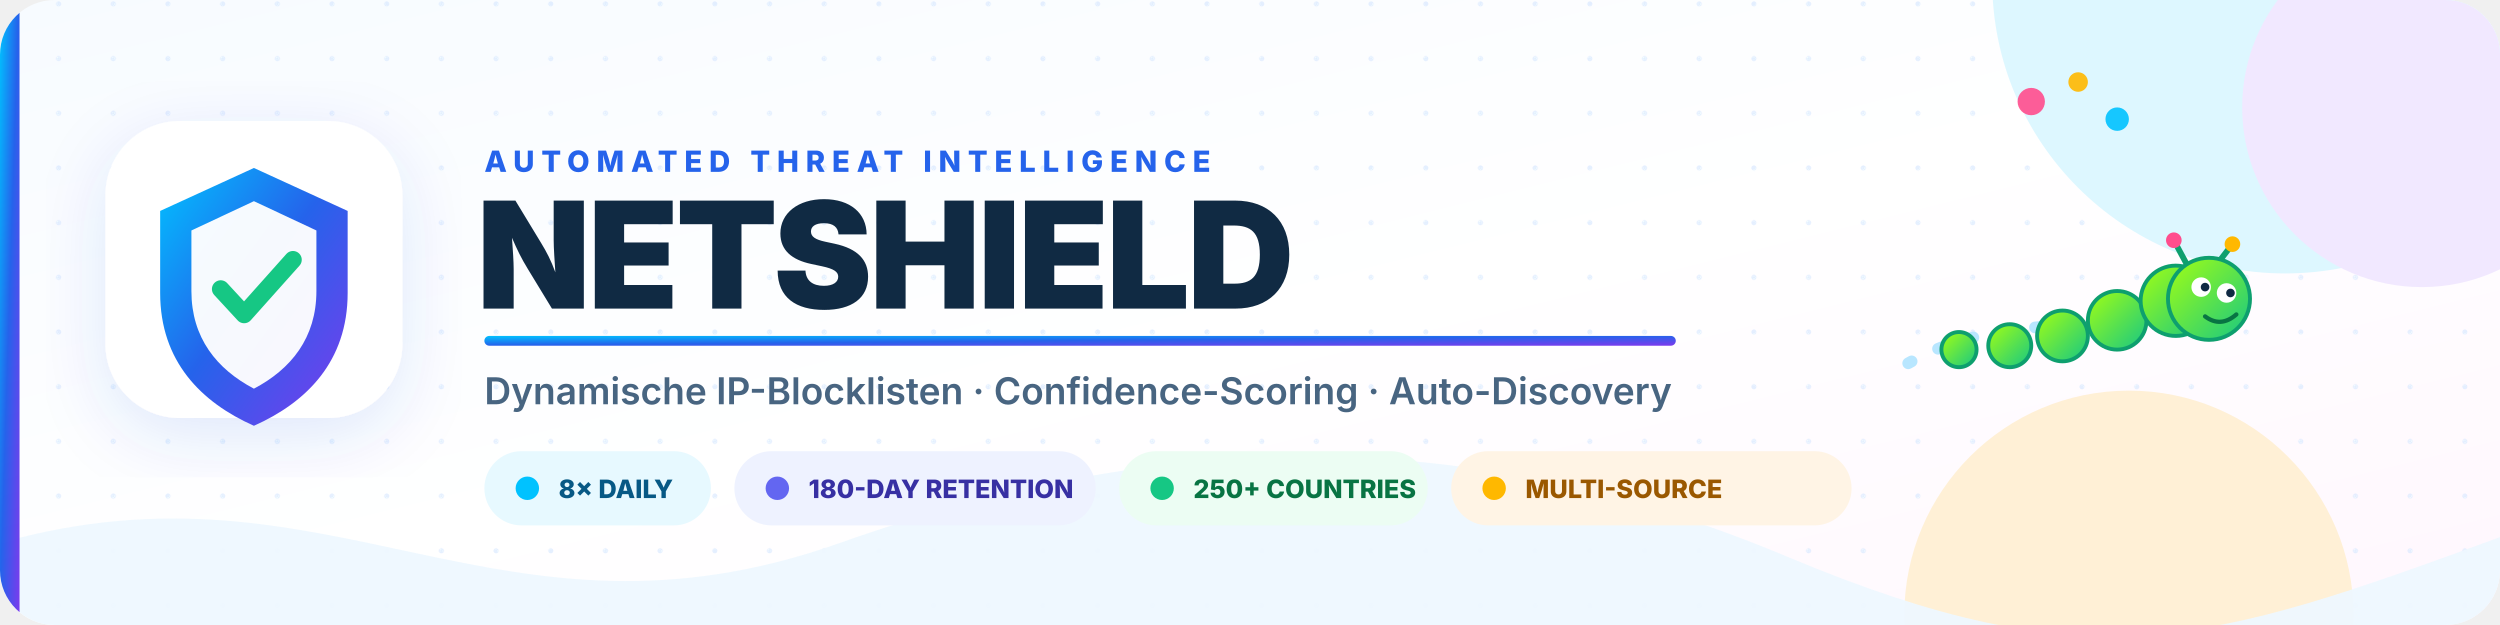
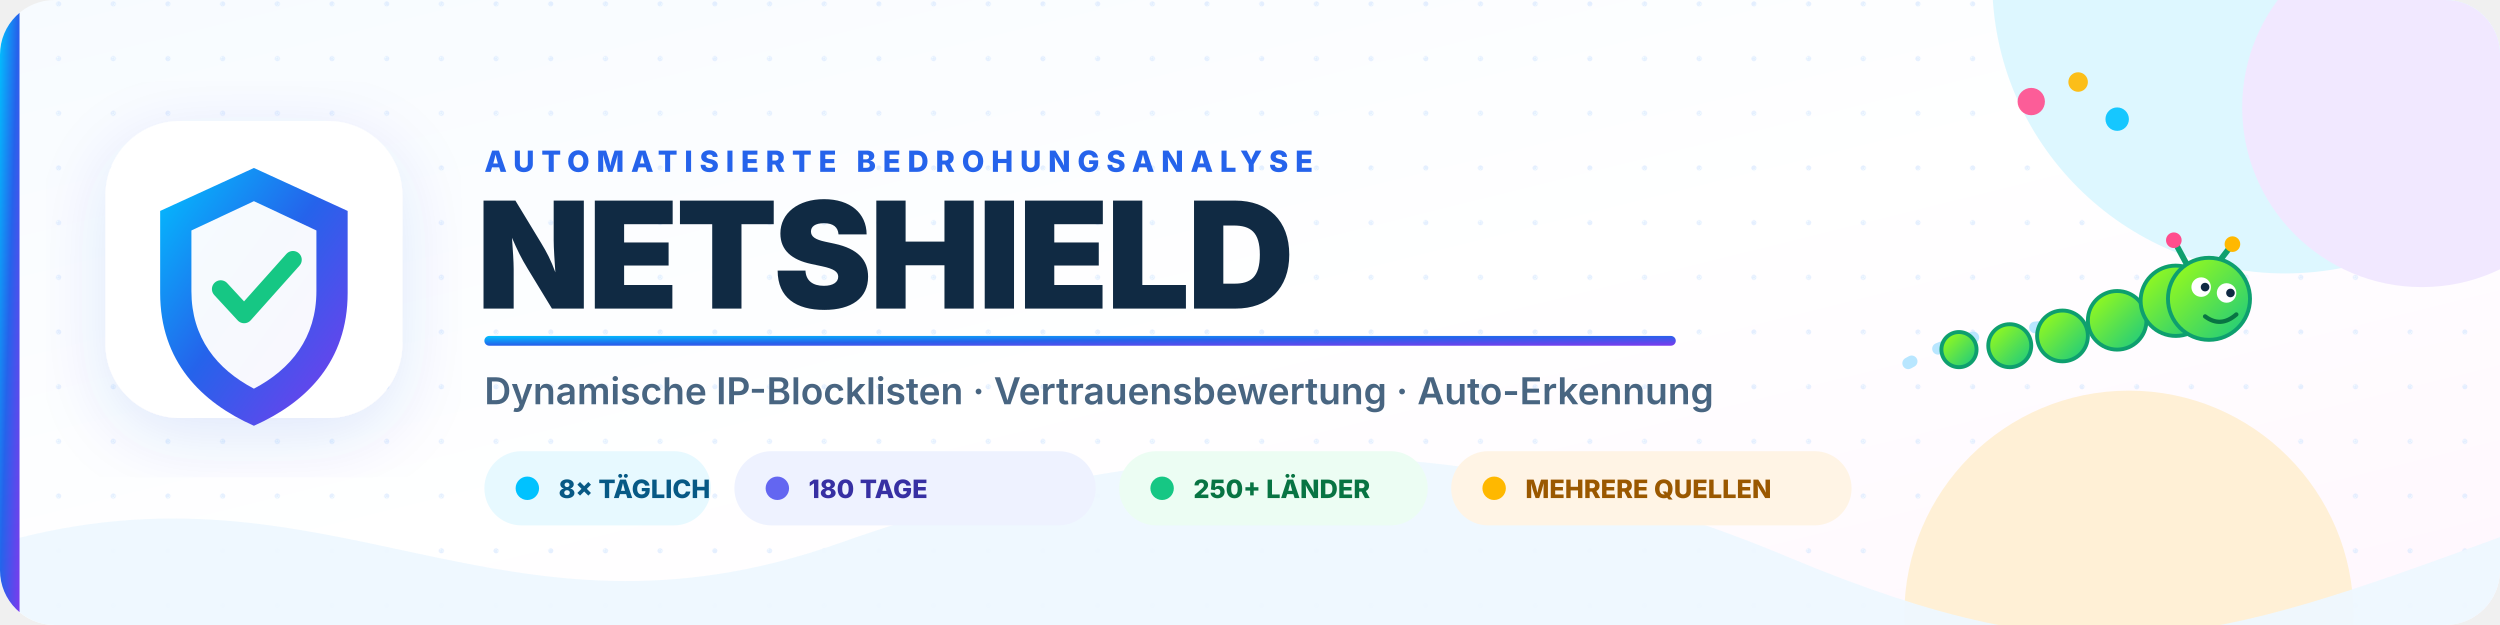
<svg xmlns="http://www.w3.org/2000/svg" viewBox="0 0 1280 320" role="img" aria-label="NETSHIELD — Automated Threat Intelligence">
  <defs>
    <linearGradient id="bg" x1="0" y1="0" x2="1" y2="1">
      <stop offset="0" stop-color="#F7FBFF" />
      <stop offset="0.52" stop-color="#FFFFFF" />
      <stop offset="1" stop-color="#FFF7FE" />
    </linearGradient>
    <linearGradient id="brand" x1="0" y1="0" x2="1" y2="1">
      <stop offset="0" stop-color="#00C2FF" />
      <stop offset="0.48" stop-color="#2563EB" />
      <stop offset="1" stop-color="#7C3AED" />
    </linearGradient>
    <linearGradient id="lime" x1="0" y1="0" x2="1" y2="1">
      <stop offset="0" stop-color="#A3FF12" />
      <stop offset="1" stop-color="#16C784" />
    </linearGradient>
    <linearGradient id="warm" x1="0" y1="0" x2="1" y2="1">
      <stop offset="0" stop-color="#FFB800" />
      <stop offset="1" stop-color="#FF4D8D" />
    </linearGradient>
    <filter id="shadow" x="-20%" y="-20%" width="140%" height="140%">
      <feDropShadow dx="0" dy="10" stdDeviation="18" flood-color="#1D4ED8" flood-opacity="0.12" />
    </filter>
    <pattern id="dots" width="28" height="28" patternUnits="userSpaceOnUse">
      <circle cx="2" cy="2" r="1.3" fill="#D9E8FF" />
    </pattern>
    <clipPath id="frame">
      <rect width="1280" height="320" rx="28" />
    </clipPath>
  </defs>
  <g clip-path="url(#frame)">
    <rect width="1280" height="320" fill="url(#bg)" />
    <rect width="1280" height="320" fill="url(#dots)" opacity="0.7" />
    <circle cx="1170" cy="-10" r="150" fill="#DDF7FF" />
    <circle cx="1240" cy="55" r="92" fill="#F1E8FF" />
    <circle cx="1090" cy="315" r="115" fill="#FFF0D6" />
    <path d="M0 278 C170 230 255 340 430 278 S760 220 915 285 S1130 330 1280 275 V320 H0Z" fill="#EEF8FF" opacity="0.95" />
    <rect x="0" y="0" width="10" height="320" fill="url(#brand)" />
    <g filter="url(#shadow)">
      <rect x="54" y="62" width="152" height="152" rx="38" fill="#FFFFFF" />
    </g>
    <g transform="translate(82 86)">
      <path d="M48 0 96 22v42c0 35-21 56-48 68C21 120 0 99 0 64V22Z" fill="url(#brand)" />
      <path d="M48 17 80 32v31c0 24-13 40-32 50-19-10-32-26-32-50V32Z" fill="#FFFFFF" opacity="0.96" />
      <path d="M31 62 43 75 68 47" fill="none" stroke="#16C784" stroke-width="9" stroke-linecap="round" stroke-linejoin="round" />
    </g>
-     <text x="248" y="88" font-family="Inter,Segoe UI,Arial,sans-serif" font-size="15" font-weight="800" letter-spacing="3.5" fill="#2563EB">AUTOMATED THREAT INTELLIGENCE</text>
+     <text x="248" y="88" font-family="Inter,Segoe UI,Arial,sans-serif" font-size="15" font-weight="800" letter-spacing="3.5" fill="#2563EB">AUTOMATISIERTE BEDROHUNGSANALYSE</text>
    <text x="244" y="158" font-family="Inter,Segoe UI,Arial,sans-serif" font-size="76" font-weight="900" letter-spacing="-1.5" fill="#102A43">NETSHIELD</text>
    <rect x="248" y="172" width="610" height="5" rx="2.5" fill="url(#brand)" />
-     <text x="248" y="207" font-family="Inter,Segoe UI,Arial,sans-serif" font-size="19" font-weight="600" fill="#486581">Dynamische IP-Blocklisten · Confidence-Scoring · Auto-Discovery</text>
+     <text x="248" y="207" font-family="Inter,Segoe UI,Arial,sans-serif" font-size="19" font-weight="600" fill="#486581">Dynamische IP-Blocklisten · Vertrauensbewertung · Auto-Erkennung</text>
    <g font-family="Inter,Segoe UI,Arial,sans-serif" font-size="13" font-weight="800">
      <g>
        <rect x="248" y="231" width="116" height="38" rx="19" fill="#E7F9FF" />
        <circle cx="270" cy="250" r="6" fill="#00C2FF" />
-         <text x="286" y="255" fill="#075985">8× DAILY</text>
+         <text x="286" y="255" fill="#075985">8× TÄGLICH</text>
      </g>
      <g>
        <rect x="376" y="231" width="185" height="38" rx="19" fill="#EEF2FF" />
        <circle cx="398" cy="250" r="6" fill="#6366F1" />
-         <text x="414" y="255" fill="#3730A3">180-DAY RETENTION</text>
+         <text x="414" y="255" fill="#3730A3">180 TAGE</text>
      </g>
      <g>
        <rect x="573" y="231" width="158" height="38" rx="19" fill="#ECFDF3" />
        <circle cx="595" cy="250" r="6" fill="#16C784" />
-         <text x="611" y="255" fill="#087443">250+ COUNTRIES</text>
+         <text x="611" y="255" fill="#087443">250+ LÄNDER</text>
      </g>
      <g>
        <rect x="743" y="231" width="205" height="38" rx="19" fill="#FFF4E5" />
        <circle cx="765" cy="250" r="6" fill="#FFB800" />
-         <text x="781" y="255" fill="#9A5800">MULTI-SOURCE</text>
+         <text x="781" y="255" fill="#9A5800">MEHRERE QUELLEN</text>
      </g>
    </g>
    <g transform="translate(995 116)">
      <path d="M-18 70 C30 42 84 58 117 37" fill="none" stroke="#B8E6FF" stroke-width="6" stroke-linecap="round" stroke-dasharray="2 15" />
      <g stroke="#0E9F6E" stroke-width="2">
        <circle cx="8" cy="63" r="9" fill="url(#lime)" />
        <circle cx="34" cy="61" r="11" fill="url(#lime)" />
        <circle cx="61" cy="56" r="13" fill="url(#lime)" />
        <circle cx="89" cy="48" r="15" fill="url(#lime)" />
        <circle cx="119" cy="38" r="18" fill="url(#lime)" />
      </g>
      <line x1="125" y1="20" x2="118" y2="7" stroke="#0E9F6E" stroke-width="3" />
      <line x1="138" y1="22" x2="148" y2="9" stroke="#0E9F6E" stroke-width="3" />
      <circle cx="118" cy="7" r="4" fill="#FF4D8D" />
      <circle cx="148" cy="9" r="4" fill="#FFB800" />
      <circle cx="136" cy="37" r="21" fill="url(#lime)" stroke="#0E9F6E" stroke-width="2" />
      <circle cx="132" cy="31" r="5" fill="#FFFFFF" />
      <circle cx="145" cy="34" r="5" fill="#FFFFFF" />
      <circle cx="134" cy="31" r="2.2" fill="#102A43" />
      <circle cx="147" cy="34" r="2.2" fill="#102A43" />
      <path d="M134 46 Q142 52 150 45" fill="none" stroke="#087443" stroke-width="2.2" stroke-linecap="round" />
    </g>
    <g opacity="0.9">
      <circle cx="1040" cy="52" r="7" fill="#FF4D8D" />
      <circle cx="1064" cy="42" r="5" fill="#FFB800" />
      <circle cx="1084" cy="61" r="6" fill="#00C2FF" />
    </g>
  </g>
</svg>
